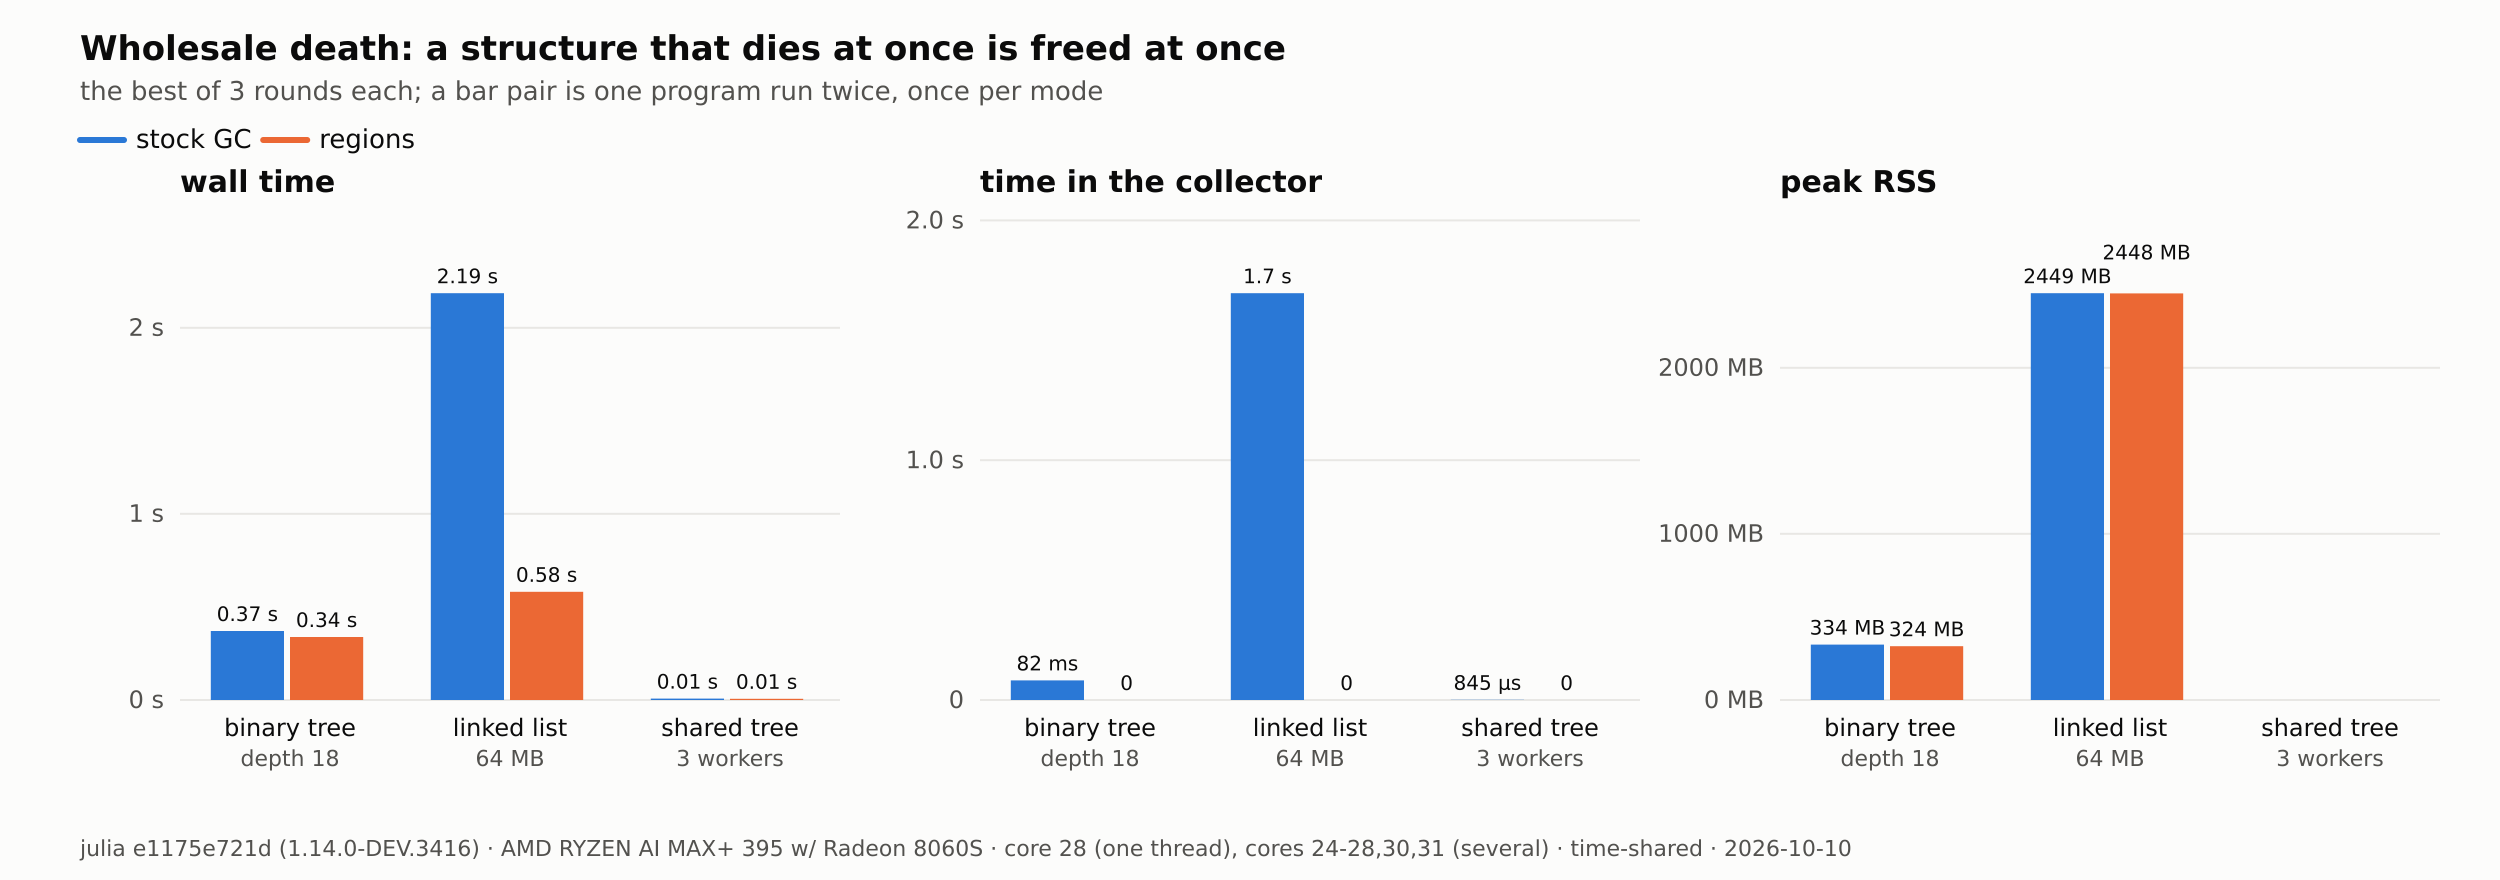
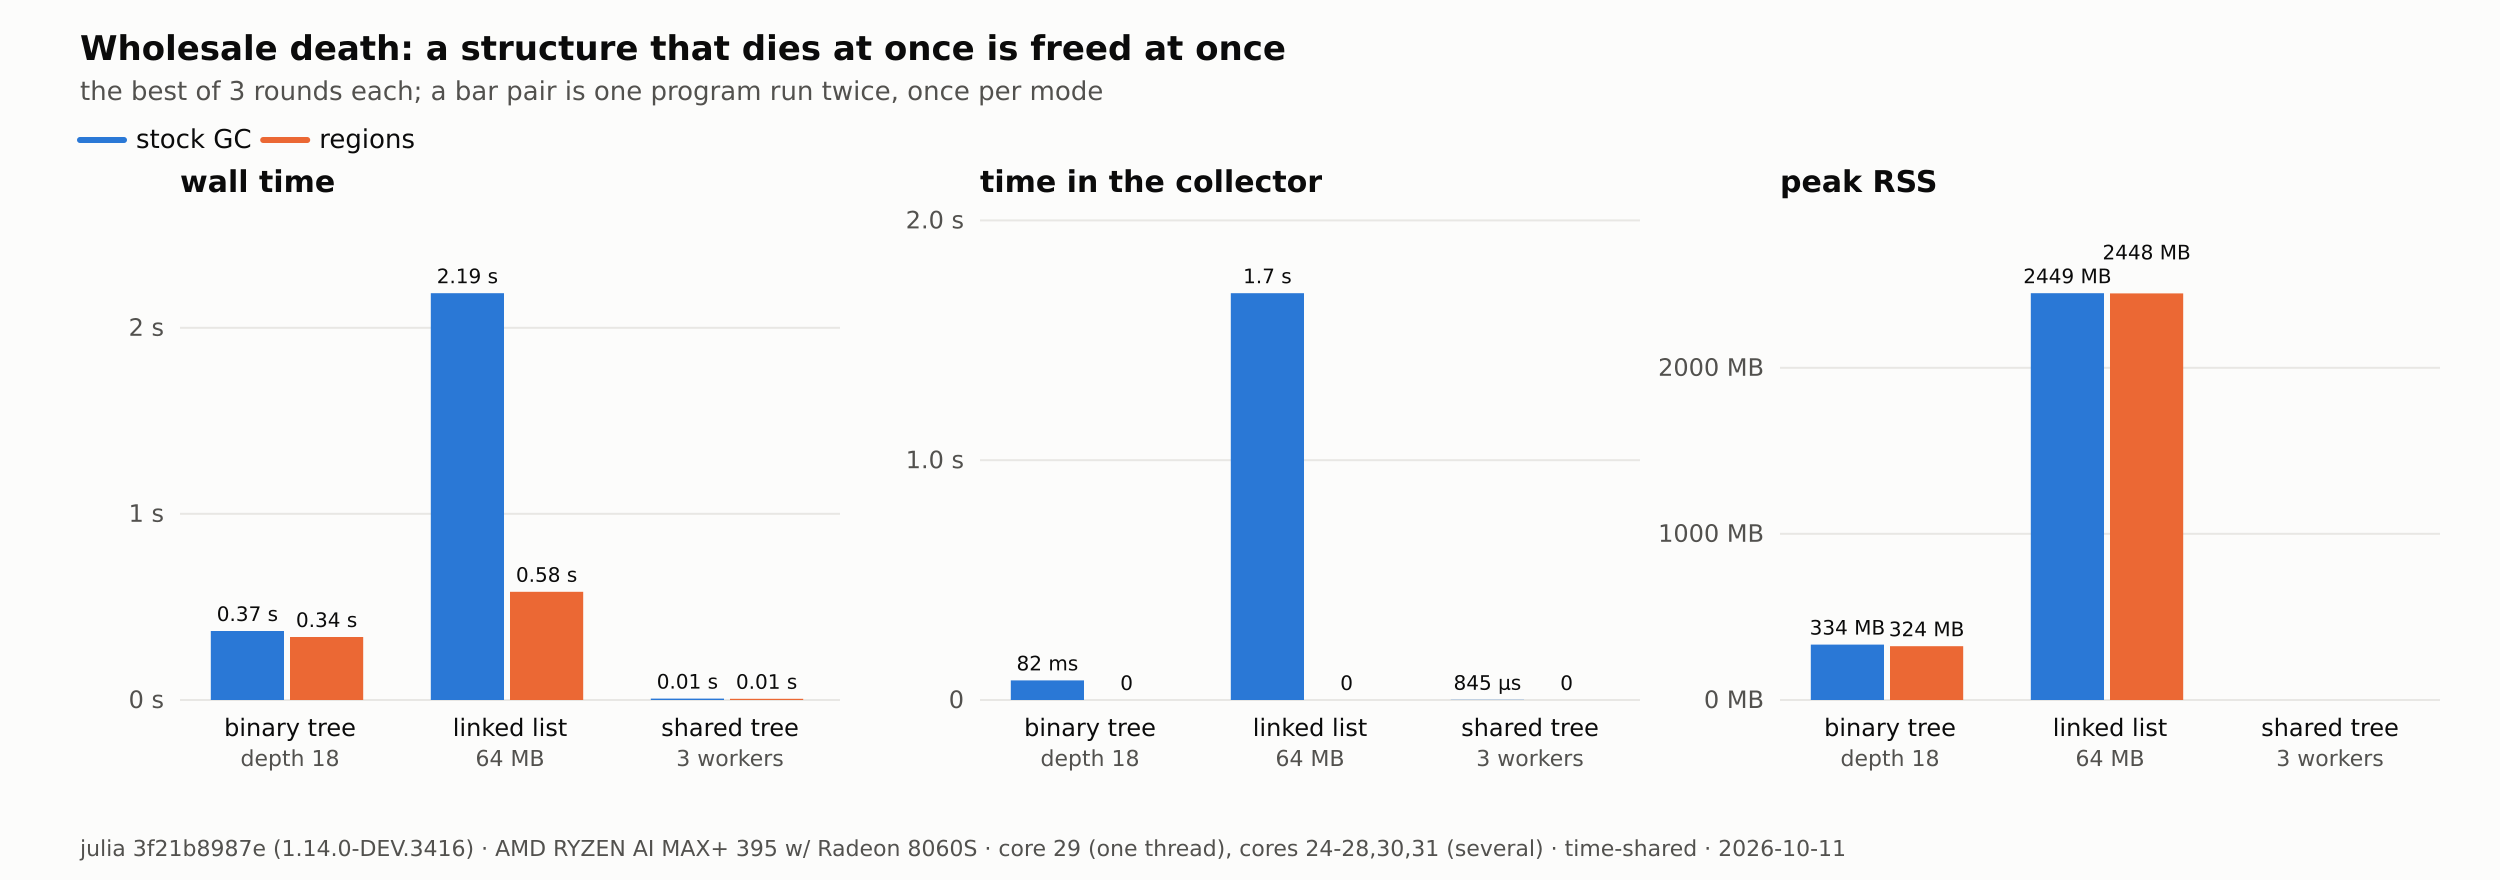
<svg xmlns="http://www.w3.org/2000/svg" viewBox="0 0 1250 440" font-size="13">
  <rect width="1250" height="440" fill="#fcfcfb" />
  <text x="40.0" y="30.0" font-family="DejaVu Sans, sans-serif" font-size="17" fill="#0b0b0b" text-anchor="start" font-weight="bold">Wholesale death: a structure that dies at once is freed at once</text>
  <text x="40.0" y="50.0" font-family="DejaVu Sans, sans-serif" font-size="13" fill="#52514e" text-anchor="start">the best of 3 rounds each; a bar pair is one program run twice, once per mode</text>
  <line x1="40" y1="70" x2="62" y2="70" stroke="#2a78d6" stroke-width="3" stroke-linecap="round" />
  <text x="68.0" y="74.0" font-family="DejaVu Sans, sans-serif" font-size="13" fill="#0b0b0b" text-anchor="start">stock GC</text>
  <line x1="131.6" y1="70" x2="153.6" y2="70" stroke="#eb6834" stroke-width="3" stroke-linecap="round" />
  <text x="159.6" y="74.0" font-family="DejaVu Sans, sans-serif" font-size="13" fill="#0b0b0b" text-anchor="start">regions</text>
  <text x="90.0" y="96.0" font-family="DejaVu Sans, sans-serif" font-size="15" fill="#0b0b0b" text-anchor="start" font-weight="bold">wall time</text>
  <line x1="90" y1="350.0" x2="420" y2="350.0" stroke="#e8e7e4" stroke-width="1" />
  <text x="82.0" y="354.0" font-family="DejaVu Sans, sans-serif" font-size="12" fill="#52514e" text-anchor="end">0 s</text>
  <line x1="90" y1="256.9" x2="420" y2="256.9" stroke="#e8e7e4" stroke-width="1" />
  <text x="82.0" y="260.9" font-family="DejaVu Sans, sans-serif" font-size="12" fill="#52514e" text-anchor="end">1 s</text>
  <line x1="90" y1="163.9" x2="420" y2="163.9" stroke="#e8e7e4" stroke-width="1" />
  <text x="82.0" y="167.9" font-family="DejaVu Sans, sans-serif" font-size="12" fill="#52514e" text-anchor="end">2 s</text>
  <rect x="105.4" y="315.5" width="36.6" height="34.5" fill="#2a78d6" />
  <text x="123.7" y="310.5" font-family="DejaVu Sans, sans-serif" font-size="10" fill="#0b0b0b" text-anchor="middle" paint-order="stroke" stroke="#fcfcfb" stroke-width="3" stroke-linejoin="round">0.37 s</text>
  <rect x="145.0" y="318.5" width="36.6" height="31.5" fill="#eb6834" />
  <text x="163.3" y="313.5" font-family="DejaVu Sans, sans-serif" font-size="10" fill="#0b0b0b" text-anchor="middle" paint-order="stroke" stroke="#fcfcfb" stroke-width="3" stroke-linejoin="round">0.34 s</text>
  <text x="145.0" y="368.0" font-family="DejaVu Sans, sans-serif" font-size="12" fill="#0b0b0b" text-anchor="middle">binary tree</text>
  <text x="145.0" y="383.0" font-family="DejaVu Sans, sans-serif" font-size="11" fill="#52514e" text-anchor="middle">depth 18</text>
  <rect x="215.4" y="146.6" width="36.6" height="203.4" fill="#2a78d6" />
  <text x="233.7" y="141.6" font-family="DejaVu Sans, sans-serif" font-size="10" fill="#0b0b0b" text-anchor="middle" paint-order="stroke" stroke="#fcfcfb" stroke-width="3" stroke-linejoin="round">2.19 s</text>
  <rect x="255.0" y="295.9" width="36.6" height="54.1" fill="#eb6834" />
  <text x="273.3" y="290.9" font-family="DejaVu Sans, sans-serif" font-size="10" fill="#0b0b0b" text-anchor="middle" paint-order="stroke" stroke="#fcfcfb" stroke-width="3" stroke-linejoin="round">0.58 s</text>
  <text x="255.0" y="368.0" font-family="DejaVu Sans, sans-serif" font-size="12" fill="#0b0b0b" text-anchor="middle">linked list</text>
  <text x="255.0" y="383.0" font-family="DejaVu Sans, sans-serif" font-size="11" fill="#52514e" text-anchor="middle">64 MB</text>
  <rect x="325.4" y="349.3" width="36.6" height="0.7" fill="#2a78d6" />
  <text x="343.7" y="344.3" font-family="DejaVu Sans, sans-serif" font-size="10" fill="#0b0b0b" text-anchor="middle" paint-order="stroke" stroke="#fcfcfb" stroke-width="3" stroke-linejoin="round">0.01 s</text>
  <rect x="365.0" y="349.4" width="36.6" height="0.6" fill="#eb6834" />
  <text x="383.3" y="344.4" font-family="DejaVu Sans, sans-serif" font-size="10" fill="#0b0b0b" text-anchor="middle" paint-order="stroke" stroke="#fcfcfb" stroke-width="3" stroke-linejoin="round">0.01 s</text>
  <text x="365.0" y="368.0" font-family="DejaVu Sans, sans-serif" font-size="12" fill="#0b0b0b" text-anchor="middle">shared tree</text>
  <text x="365.0" y="383.0" font-family="DejaVu Sans, sans-serif" font-size="11" fill="#52514e" text-anchor="middle">3 workers</text>
  <text x="490.0" y="96.0" font-family="DejaVu Sans, sans-serif" font-size="15" fill="#0b0b0b" text-anchor="start" font-weight="bold">time in the collector</text>
  <line x1="490" y1="350.0" x2="820" y2="350.0" stroke="#e8e7e4" stroke-width="1" />
  <text x="482.0" y="354.0" font-family="DejaVu Sans, sans-serif" font-size="12" fill="#52514e" text-anchor="end">0</text>
  <line x1="490" y1="230.1" x2="820" y2="230.1" stroke="#e8e7e4" stroke-width="1" />
  <text x="482.0" y="234.1" font-family="DejaVu Sans, sans-serif" font-size="12" fill="#52514e" text-anchor="end">1.0 s</text>
  <line x1="490" y1="110.2" x2="820" y2="110.2" stroke="#e8e7e4" stroke-width="1" />
  <text x="482.0" y="114.2" font-family="DejaVu Sans, sans-serif" font-size="12" fill="#52514e" text-anchor="end">2.0 s</text>
  <rect x="505.4" y="340.2" width="36.6" height="9.8" fill="#2a78d6" />
  <text x="523.7" y="335.2" font-family="DejaVu Sans, sans-serif" font-size="10" fill="#0b0b0b" text-anchor="middle" paint-order="stroke" stroke="#fcfcfb" stroke-width="3" stroke-linejoin="round">82 ms</text>
  <rect x="545.0" y="350.0" width="36.6" height="0.0" fill="#eb6834" />
  <text x="563.3" y="345.0" font-family="DejaVu Sans, sans-serif" font-size="10" fill="#0b0b0b" text-anchor="middle" paint-order="stroke" stroke="#fcfcfb" stroke-width="3" stroke-linejoin="round">0</text>
  <text x="545.0" y="368.0" font-family="DejaVu Sans, sans-serif" font-size="12" fill="#0b0b0b" text-anchor="middle">binary tree</text>
  <text x="545.0" y="383.0" font-family="DejaVu Sans, sans-serif" font-size="11" fill="#52514e" text-anchor="middle">depth 18</text>
  <rect x="615.4" y="146.6" width="36.6" height="203.4" fill="#2a78d6" />
  <text x="633.7" y="141.6" font-family="DejaVu Sans, sans-serif" font-size="10" fill="#0b0b0b" text-anchor="middle" paint-order="stroke" stroke="#fcfcfb" stroke-width="3" stroke-linejoin="round">1.7 s</text>
  <rect x="655.0" y="350.0" width="36.6" height="0.0" fill="#eb6834" />
  <text x="673.3" y="345.0" font-family="DejaVu Sans, sans-serif" font-size="10" fill="#0b0b0b" text-anchor="middle" paint-order="stroke" stroke="#fcfcfb" stroke-width="3" stroke-linejoin="round">0</text>
  <text x="655.0" y="368.0" font-family="DejaVu Sans, sans-serif" font-size="12" fill="#0b0b0b" text-anchor="middle">linked list</text>
  <text x="655.0" y="383.0" font-family="DejaVu Sans, sans-serif" font-size="11" fill="#52514e" text-anchor="middle">64 MB</text>
  <rect x="725.4" y="349.9" width="36.6" height="0.1" fill="#2a78d6" />
  <text x="743.7" y="344.9" font-family="DejaVu Sans, sans-serif" font-size="10" fill="#0b0b0b" text-anchor="middle" paint-order="stroke" stroke="#fcfcfb" stroke-width="3" stroke-linejoin="round">845 µs</text>
  <rect x="765.0" y="350.0" width="36.6" height="0.0" fill="#eb6834" />
  <text x="783.3" y="345.0" font-family="DejaVu Sans, sans-serif" font-size="10" fill="#0b0b0b" text-anchor="middle" paint-order="stroke" stroke="#fcfcfb" stroke-width="3" stroke-linejoin="round">0</text>
  <text x="765.0" y="368.0" font-family="DejaVu Sans, sans-serif" font-size="12" fill="#0b0b0b" text-anchor="middle">shared tree</text>
  <text x="765.0" y="383.0" font-family="DejaVu Sans, sans-serif" font-size="11" fill="#52514e" text-anchor="middle">3 workers</text>
  <text x="890.0" y="96.0" font-family="DejaVu Sans, sans-serif" font-size="15" fill="#0b0b0b" text-anchor="start" font-weight="bold">peak RSS</text>
  <line x1="890" y1="350.0" x2="1220" y2="350.0" stroke="#e8e7e4" stroke-width="1" />
  <text x="882.0" y="354.0" font-family="DejaVu Sans, sans-serif" font-size="12" fill="#52514e" text-anchor="end">0 MB</text>
  <line x1="890" y1="266.9" x2="1220" y2="266.9" stroke="#e8e7e4" stroke-width="1" />
  <text x="882.0" y="270.9" font-family="DejaVu Sans, sans-serif" font-size="12" fill="#52514e" text-anchor="end">1000 MB</text>
  <line x1="890" y1="183.9" x2="1220" y2="183.9" stroke="#e8e7e4" stroke-width="1" />
  <text x="882.0" y="187.9" font-family="DejaVu Sans, sans-serif" font-size="12" fill="#52514e" text-anchor="end">2000 MB</text>
  <rect x="905.4" y="322.3" width="36.6" height="27.7" fill="#2a78d6" />
  <text x="923.7" y="317.3" font-family="DejaVu Sans, sans-serif" font-size="10" fill="#0b0b0b" text-anchor="middle" paint-order="stroke" stroke="#fcfcfb" stroke-width="3" stroke-linejoin="round">334 MB</text>
  <rect x="945.0" y="323.1" width="36.6" height="26.9" fill="#eb6834" />
  <text x="963.3" y="318.1" font-family="DejaVu Sans, sans-serif" font-size="10" fill="#0b0b0b" text-anchor="middle" paint-order="stroke" stroke="#fcfcfb" stroke-width="3" stroke-linejoin="round">324 MB</text>
  <text x="945.0" y="368.0" font-family="DejaVu Sans, sans-serif" font-size="12" fill="#0b0b0b" text-anchor="middle">binary tree</text>
  <text x="945.0" y="383.0" font-family="DejaVu Sans, sans-serif" font-size="11" fill="#52514e" text-anchor="middle">depth 18</text>
  <rect x="1015.4" y="146.6" width="36.6" height="203.4" fill="#2a78d6" />
  <text x="1033.7" y="141.6" font-family="DejaVu Sans, sans-serif" font-size="10" fill="#0b0b0b" text-anchor="middle" paint-order="stroke" stroke="#fcfcfb" stroke-width="3" stroke-linejoin="round">2449 MB</text>
  <rect x="1055.0" y="146.7" width="36.6" height="203.3" fill="#eb6834" />
  <text x="1073.3" y="129.7" font-family="DejaVu Sans, sans-serif" font-size="10" fill="#0b0b0b" text-anchor="middle" paint-order="stroke" stroke="#fcfcfb" stroke-width="3" stroke-linejoin="round">2448 MB</text>
  <text x="1055.0" y="368.0" font-family="DejaVu Sans, sans-serif" font-size="12" fill="#0b0b0b" text-anchor="middle">linked list</text>
  <text x="1055.0" y="383.0" font-family="DejaVu Sans, sans-serif" font-size="11" fill="#52514e" text-anchor="middle">64 MB</text>
  <text x="1165.0" y="368.0" font-family="DejaVu Sans, sans-serif" font-size="12" fill="#0b0b0b" text-anchor="middle">shared tree</text>
  <text x="1165.0" y="383.0" font-family="DejaVu Sans, sans-serif" font-size="11" fill="#52514e" text-anchor="middle">3 workers</text>
-   <text x="40.0" y="428.0" font-family="DejaVu Sans, sans-serif" font-size="11" fill="#52514e" text-anchor="start">julia e1175e721d (1.14.0-DEV.3416) · AMD RYZEN AI MAX+ 395 w/ Radeon 8060S · core 28 (one thread), cores 24-28,30,31 (several) · time-shared · 2026-10-10</text>
+   <text x="40.0" y="428.0" font-family="DejaVu Sans, sans-serif" font-size="11" fill="#52514e" text-anchor="start">julia 3f21b8987e (1.14.0-DEV.3416) · AMD RYZEN AI MAX+ 395 w/ Radeon 8060S · core 29 (one thread), cores 24-28,30,31 (several) · time-shared · 2026-10-11</text>
</svg>
